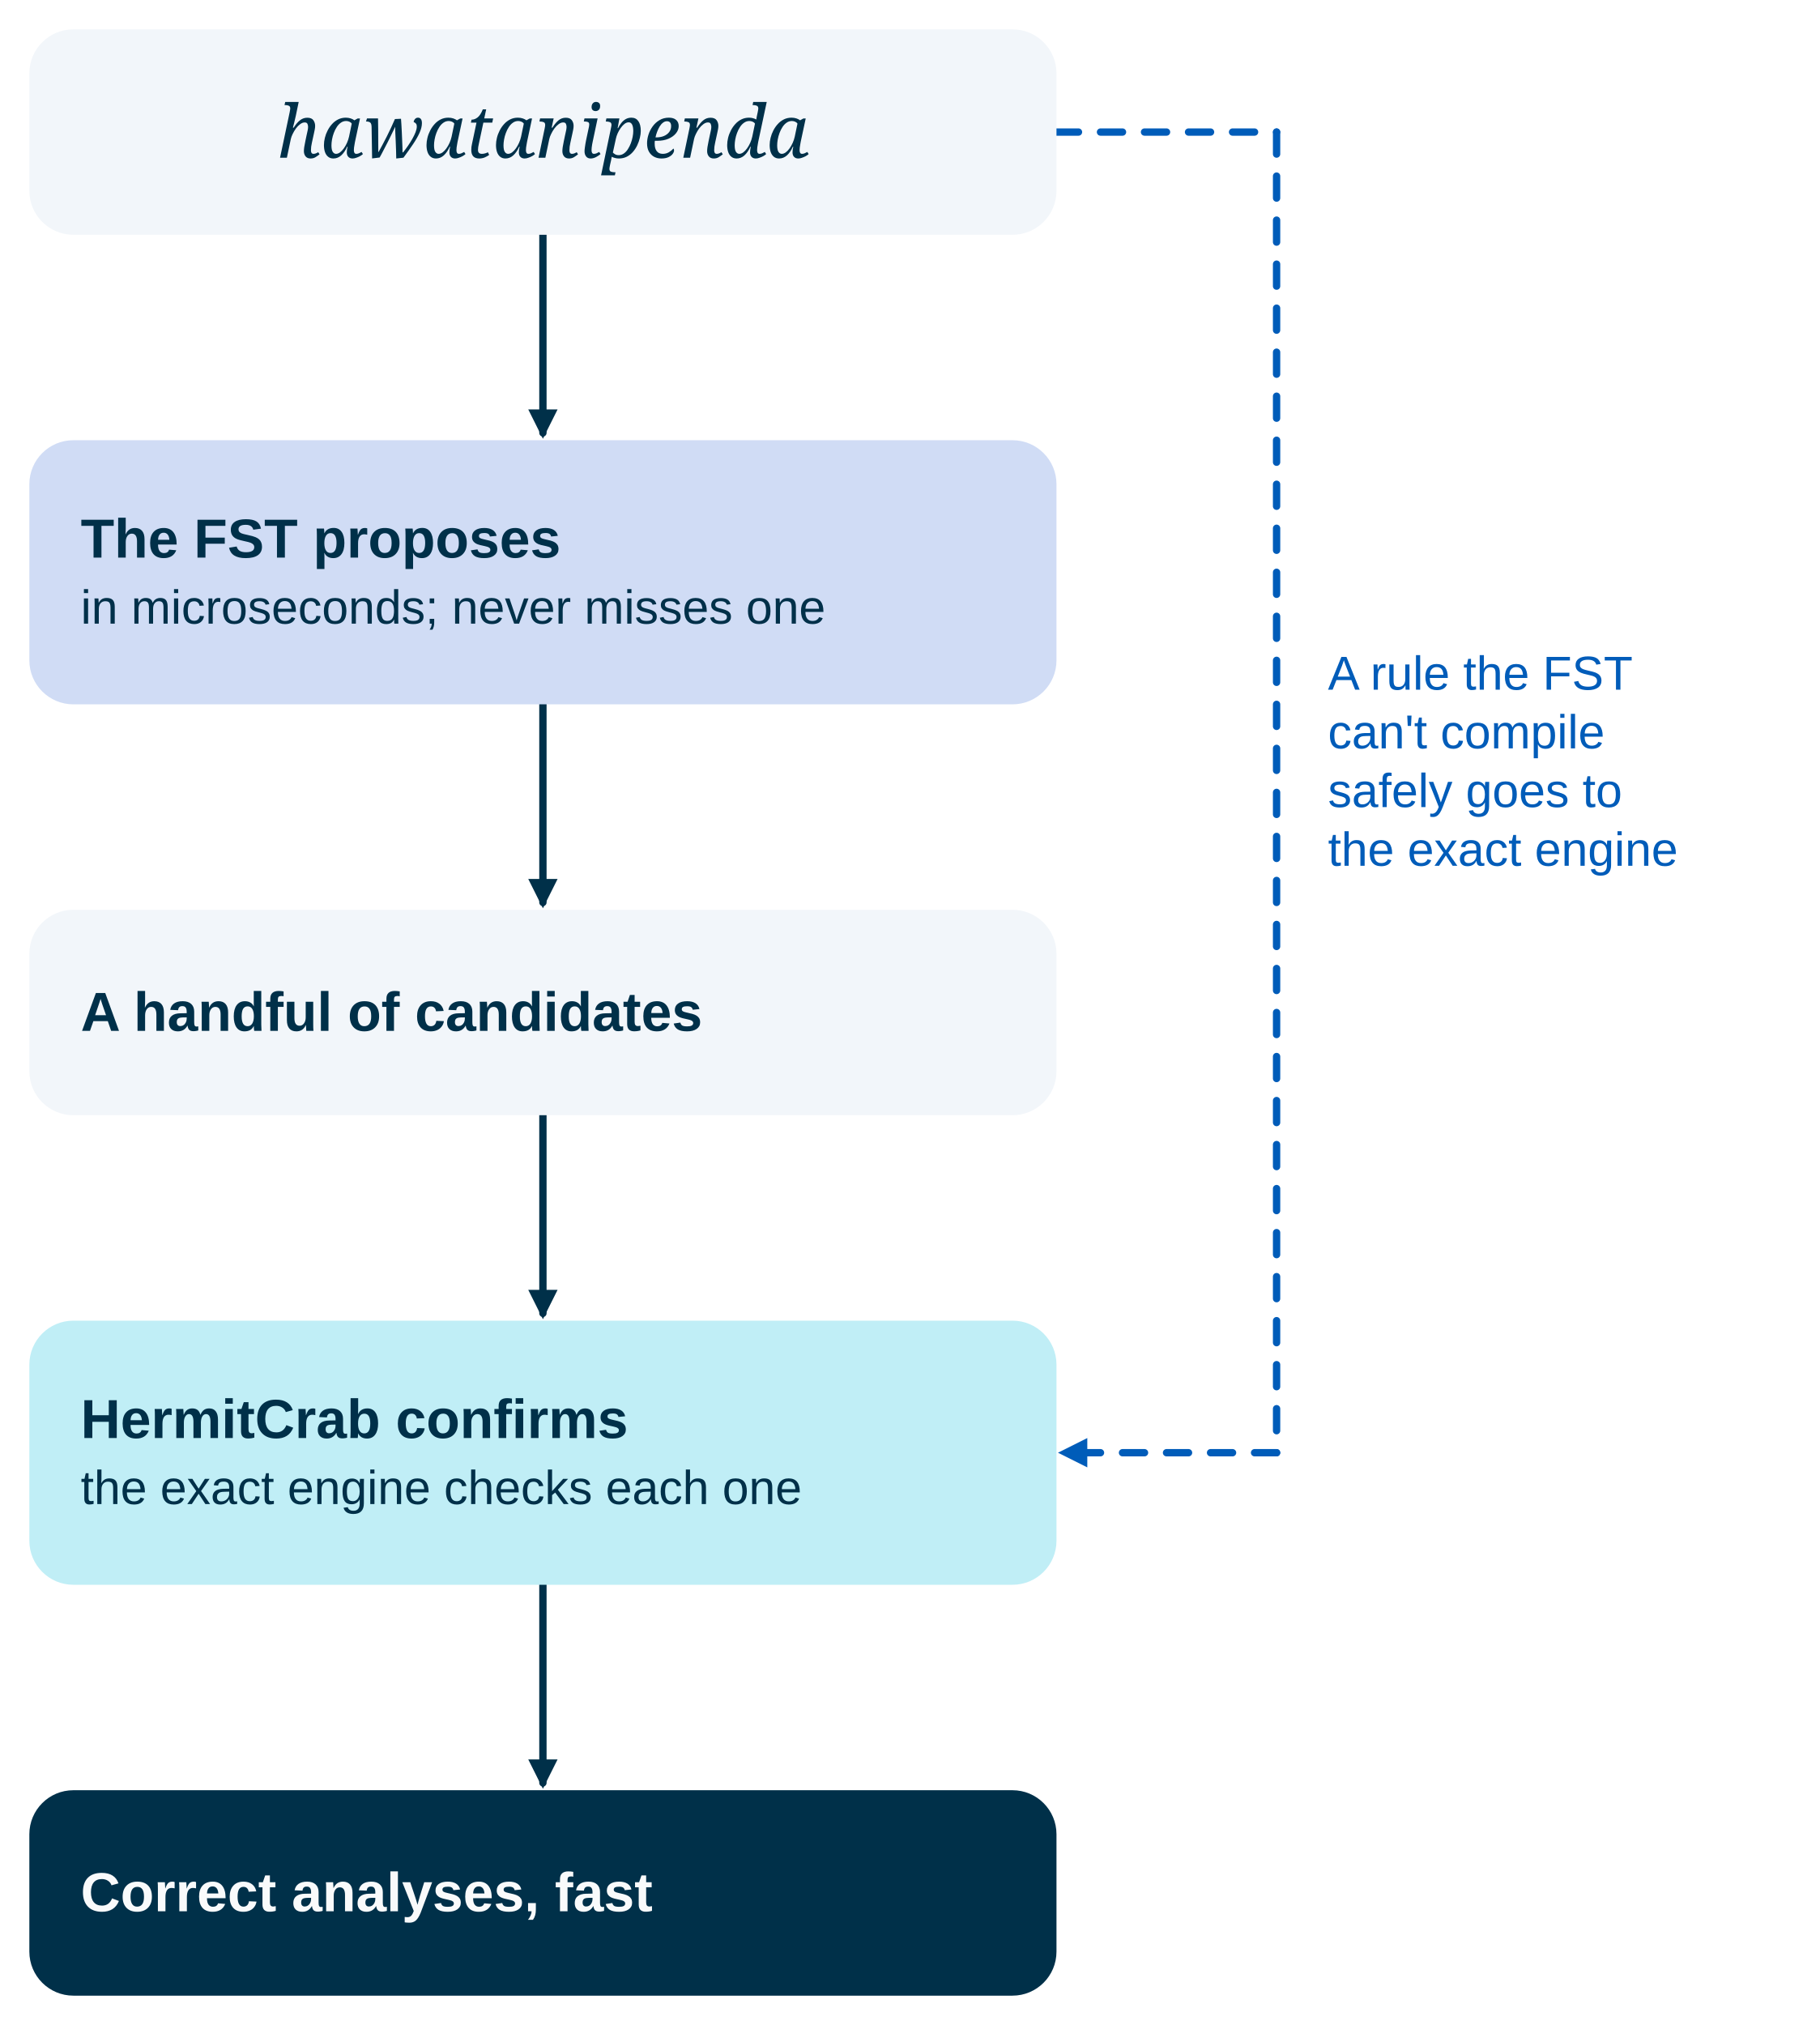
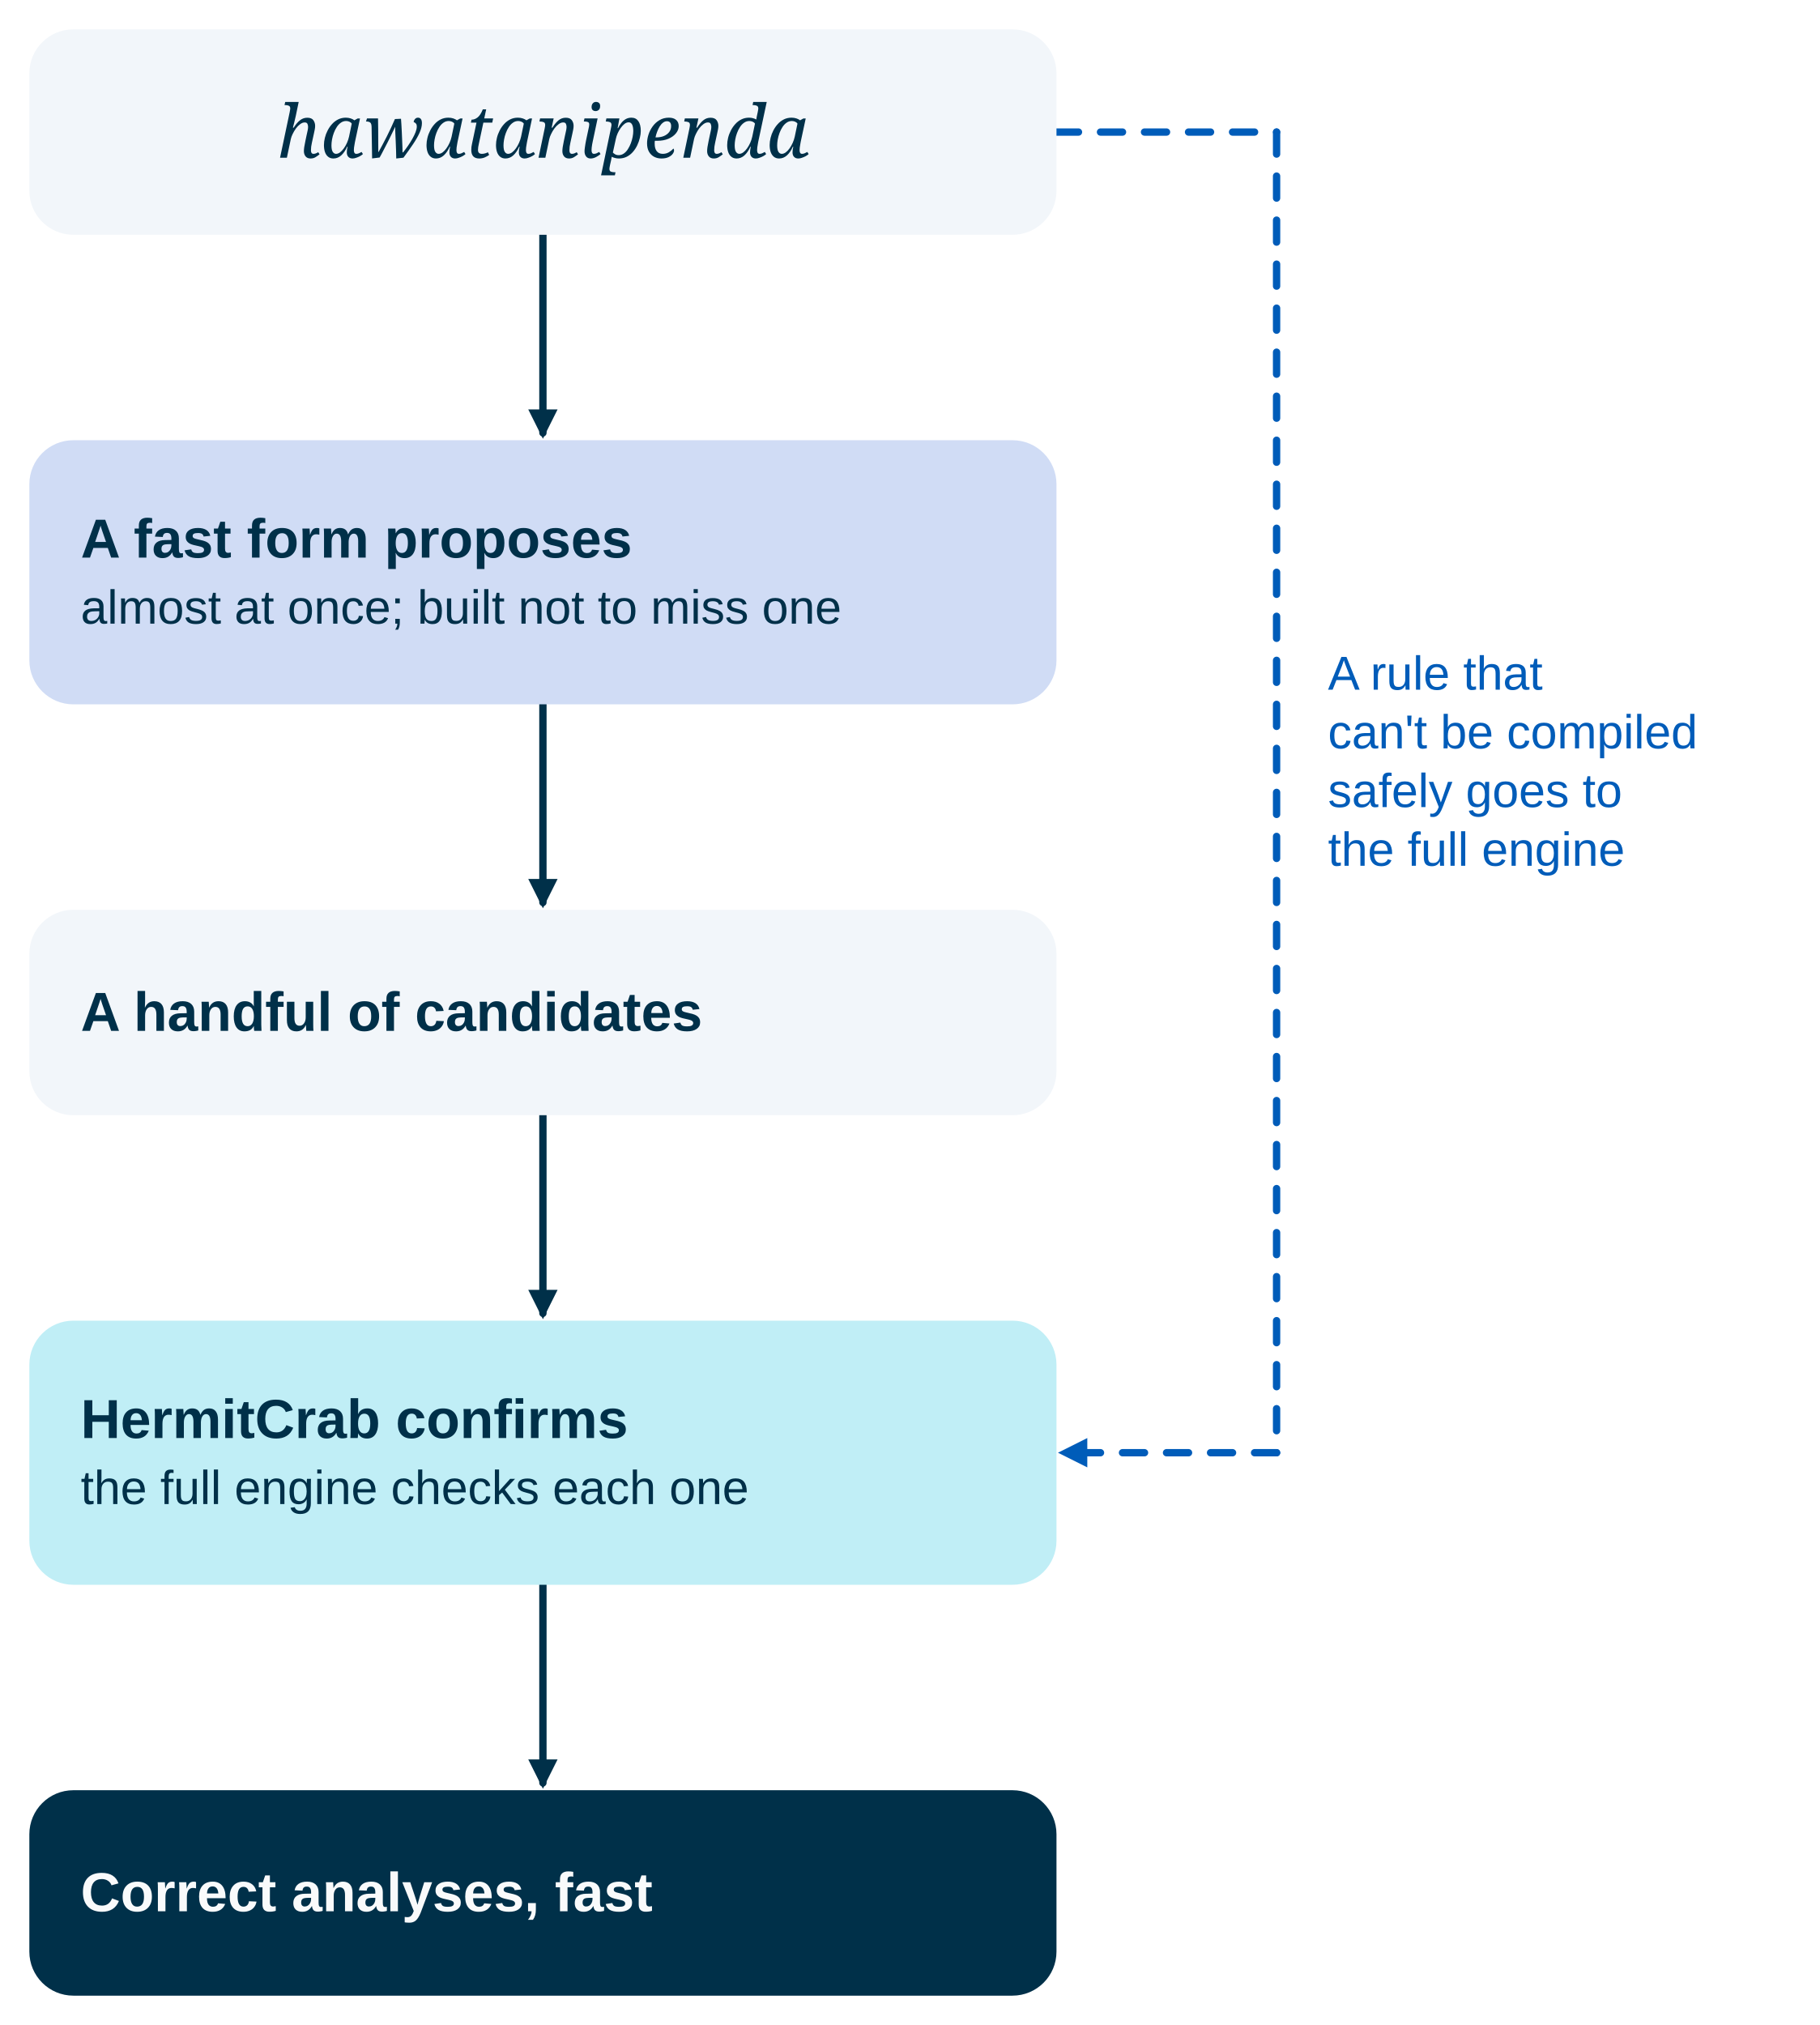
<svg xmlns="http://www.w3.org/2000/svg" viewBox="112 112 496 552" role="img" aria-label="Propose and confirm: the FST proposes candidates, HermitCrab confirms each one">
  <defs>
    <marker id="propose-confirm-head-003049" orient="auto" markerWidth="5" markerHeight="5" refX="3.2" refY="2" overflow="visible">
      <path d="M0 0 L4 2 L0 4 Z" fill="#003049" />
    </marker>
    <marker id="propose-confirm-head-B8552E" orient="auto" markerWidth="5" markerHeight="5" refX="3.2" refY="2" overflow="visible">
      <path d="M0 0 L4 2 L0 4 Z" fill="#005CB9" />
    </marker>
  </defs>
  <path d="M 260 176 L 260 230" stroke="#003049" stroke-width="2" stroke-linecap="round" fill="none" marker-end="url(#propose-confirm-head-003049)" />
  <path d="M 260 304 L 260 358" stroke="#003049" stroke-width="2" stroke-linecap="round" fill="none" marker-end="url(#propose-confirm-head-003049)" />
  <path d="M 260 416 L 260 470" stroke="#003049" stroke-width="2" stroke-linecap="round" fill="none" marker-end="url(#propose-confirm-head-003049)" />
  <path d="M 260 544 L 260 598" stroke="#003049" stroke-width="2" stroke-linecap="round" fill="none" marker-end="url(#propose-confirm-head-003049)" />
  <path d="M 400 148 L 460 148" stroke="#005CB9" stroke-width="2" stroke-linecap="round" fill="none" stroke-dasharray="6 6" />
  <path d="M 460 148 L 460 508" stroke="#005CB9" stroke-width="2" stroke-linecap="round" fill="none" stroke-dasharray="6 6" />
  <path d="M 460 508 L 402 508" stroke="#005CB9" stroke-width="2" stroke-linecap="round" fill="none" stroke-dasharray="6 6" marker-end="url(#propose-confirm-head-B8552E)" />
  <rect x="120" y="120" width="280" height="56" rx="12" fill="#F2F6FA" />
  <text x="260" y="155" font-family="'Charis SIL', Georgia, serif" fill="#003049" text-anchor="middle" font-style="italic">
    <tspan x="260" dy="0" font-size="20" font-weight="400">hawatanipenda</tspan>
  </text>
  <rect x="120" y="232" width="280" height="72" rx="12" fill="#D0DCF5" />
  <text x="134" y="264.0" font-family="'Source Sans 3', 'Segoe UI', Arial, sans-serif" fill="#003049" text-anchor="start">
-     <tspan x="134" dy="0" font-size="15" font-weight="600">The FST proposes</tspan>
-     <tspan x="134" dy="18" font-size="13" font-weight="400">in microseconds; never misses one</tspan>
+     <tspan x="134" dy="0" font-size="15" font-weight="600">A fast form proposes</tspan>
+     <tspan x="134" dy="18" font-size="13" font-weight="400">almost at once; built not to miss one</tspan>
  </text>
  <rect x="120" y="360" width="280" height="56" rx="12" fill="#F2F6FA" />
  <text x="134" y="393.0" font-family="'Source Sans 3', 'Segoe UI', Arial, sans-serif" fill="#003049" text-anchor="start">
    <tspan x="134" dy="0" font-size="15" font-weight="600">A handful of candidates</tspan>
  </text>
  <rect x="120" y="472" width="280" height="72" rx="12" fill="#C0EEF6" />
  <text x="134" y="504.0" font-family="'Source Sans 3', 'Segoe UI', Arial, sans-serif" fill="#003049" text-anchor="start">
    <tspan x="134" dy="0" font-size="15" font-weight="600">HermitCrab confirms</tspan>
-     <tspan x="134" dy="18" font-size="13" font-weight="400">the exact engine checks each one</tspan>
+     <tspan x="134" dy="18" font-size="13" font-weight="400">the full engine checks each one</tspan>
  </text>
  <rect x="120" y="600" width="280" height="56" rx="12" fill="#003049" />
  <text x="134" y="633.0" font-family="'Source Sans 3', 'Segoe UI', Arial, sans-serif" fill="#F9FAFB" text-anchor="start">
    <tspan x="134" dy="0" font-size="15" font-weight="600">Correct analyses, fast</tspan>
  </text>
  <text x="474" y="300" font-family="'Source Sans 3', 'Segoe UI', Arial, sans-serif" fill="#005CB9" text-anchor="start">
-     <tspan x="474" dy="0" font-size="13" font-weight="400">A rule the FST</tspan>
-     <tspan x="474" dy="16" font-size="13" font-weight="400">can't compile</tspan>
+     <tspan x="474" dy="0" font-size="13" font-weight="400">A rule that</tspan>
+     <tspan x="474" dy="16" font-size="13" font-weight="400">can't be compiled</tspan>
    <tspan x="474" dy="16" font-size="13" font-weight="400">safely goes to</tspan>
-     <tspan x="474" dy="16" font-size="13" font-weight="400">the exact engine</tspan>
+     <tspan x="474" dy="16" font-size="13" font-weight="400">the full engine</tspan>
  </text>
</svg>
